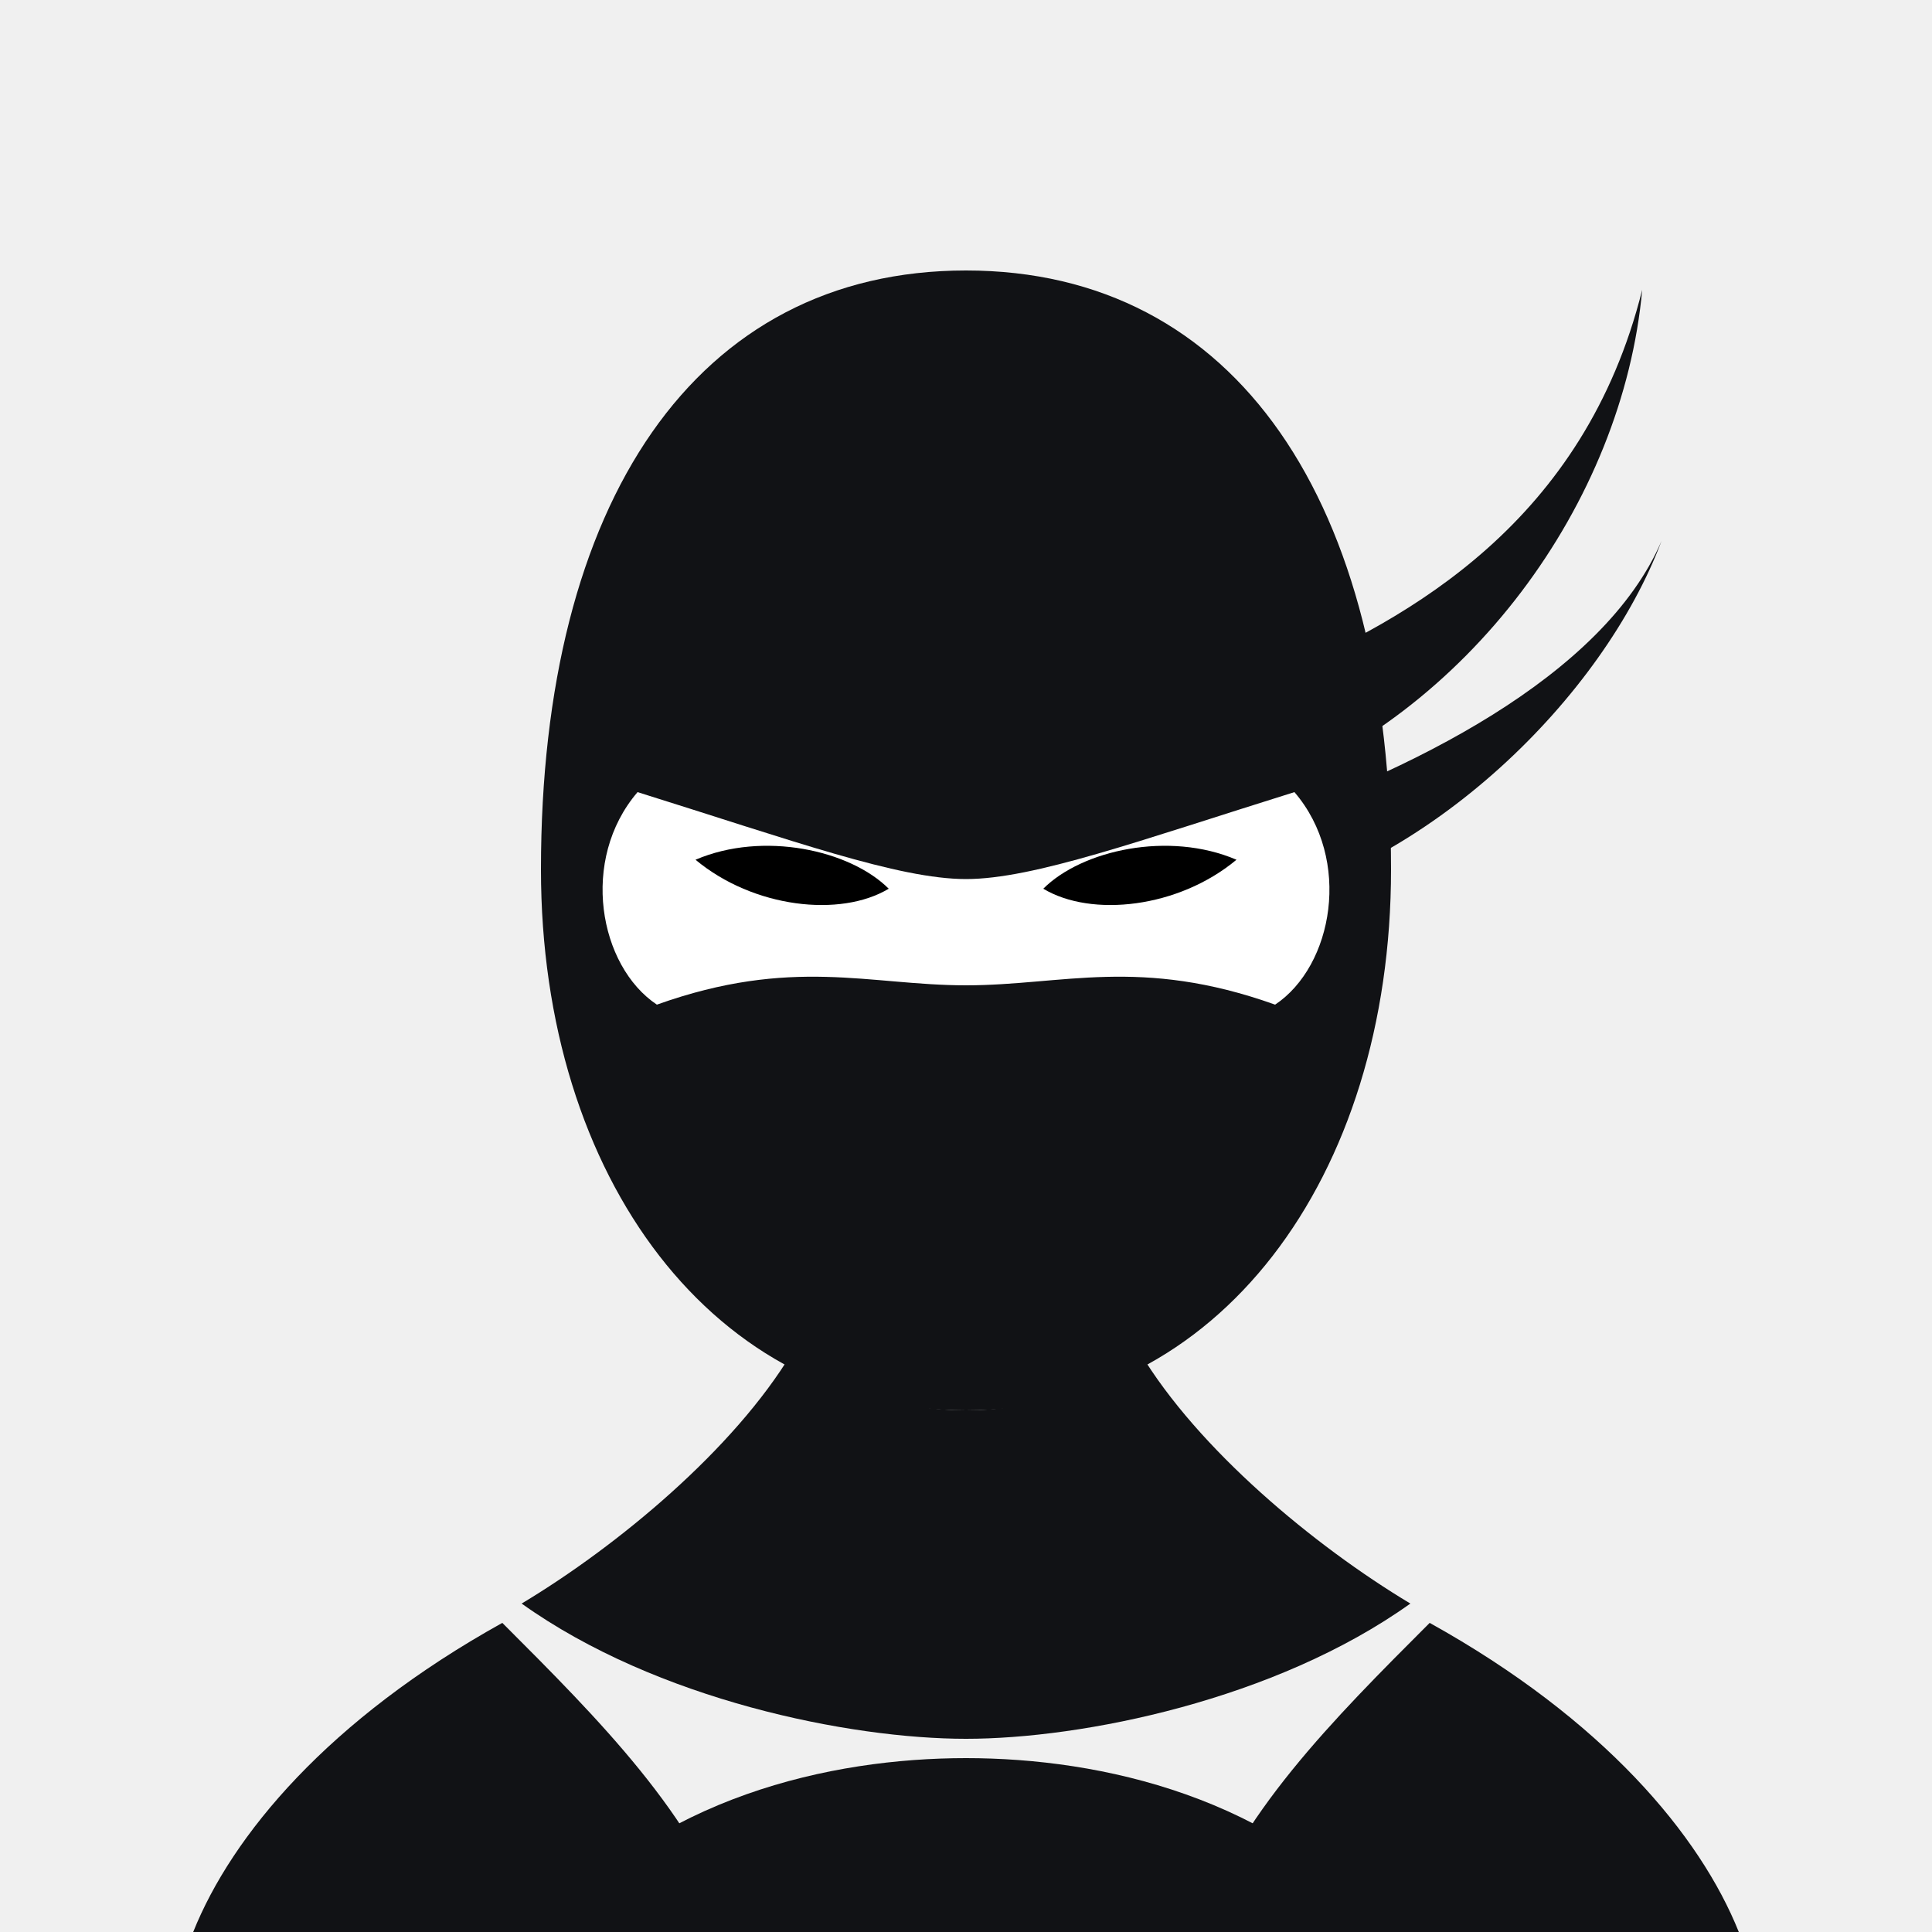
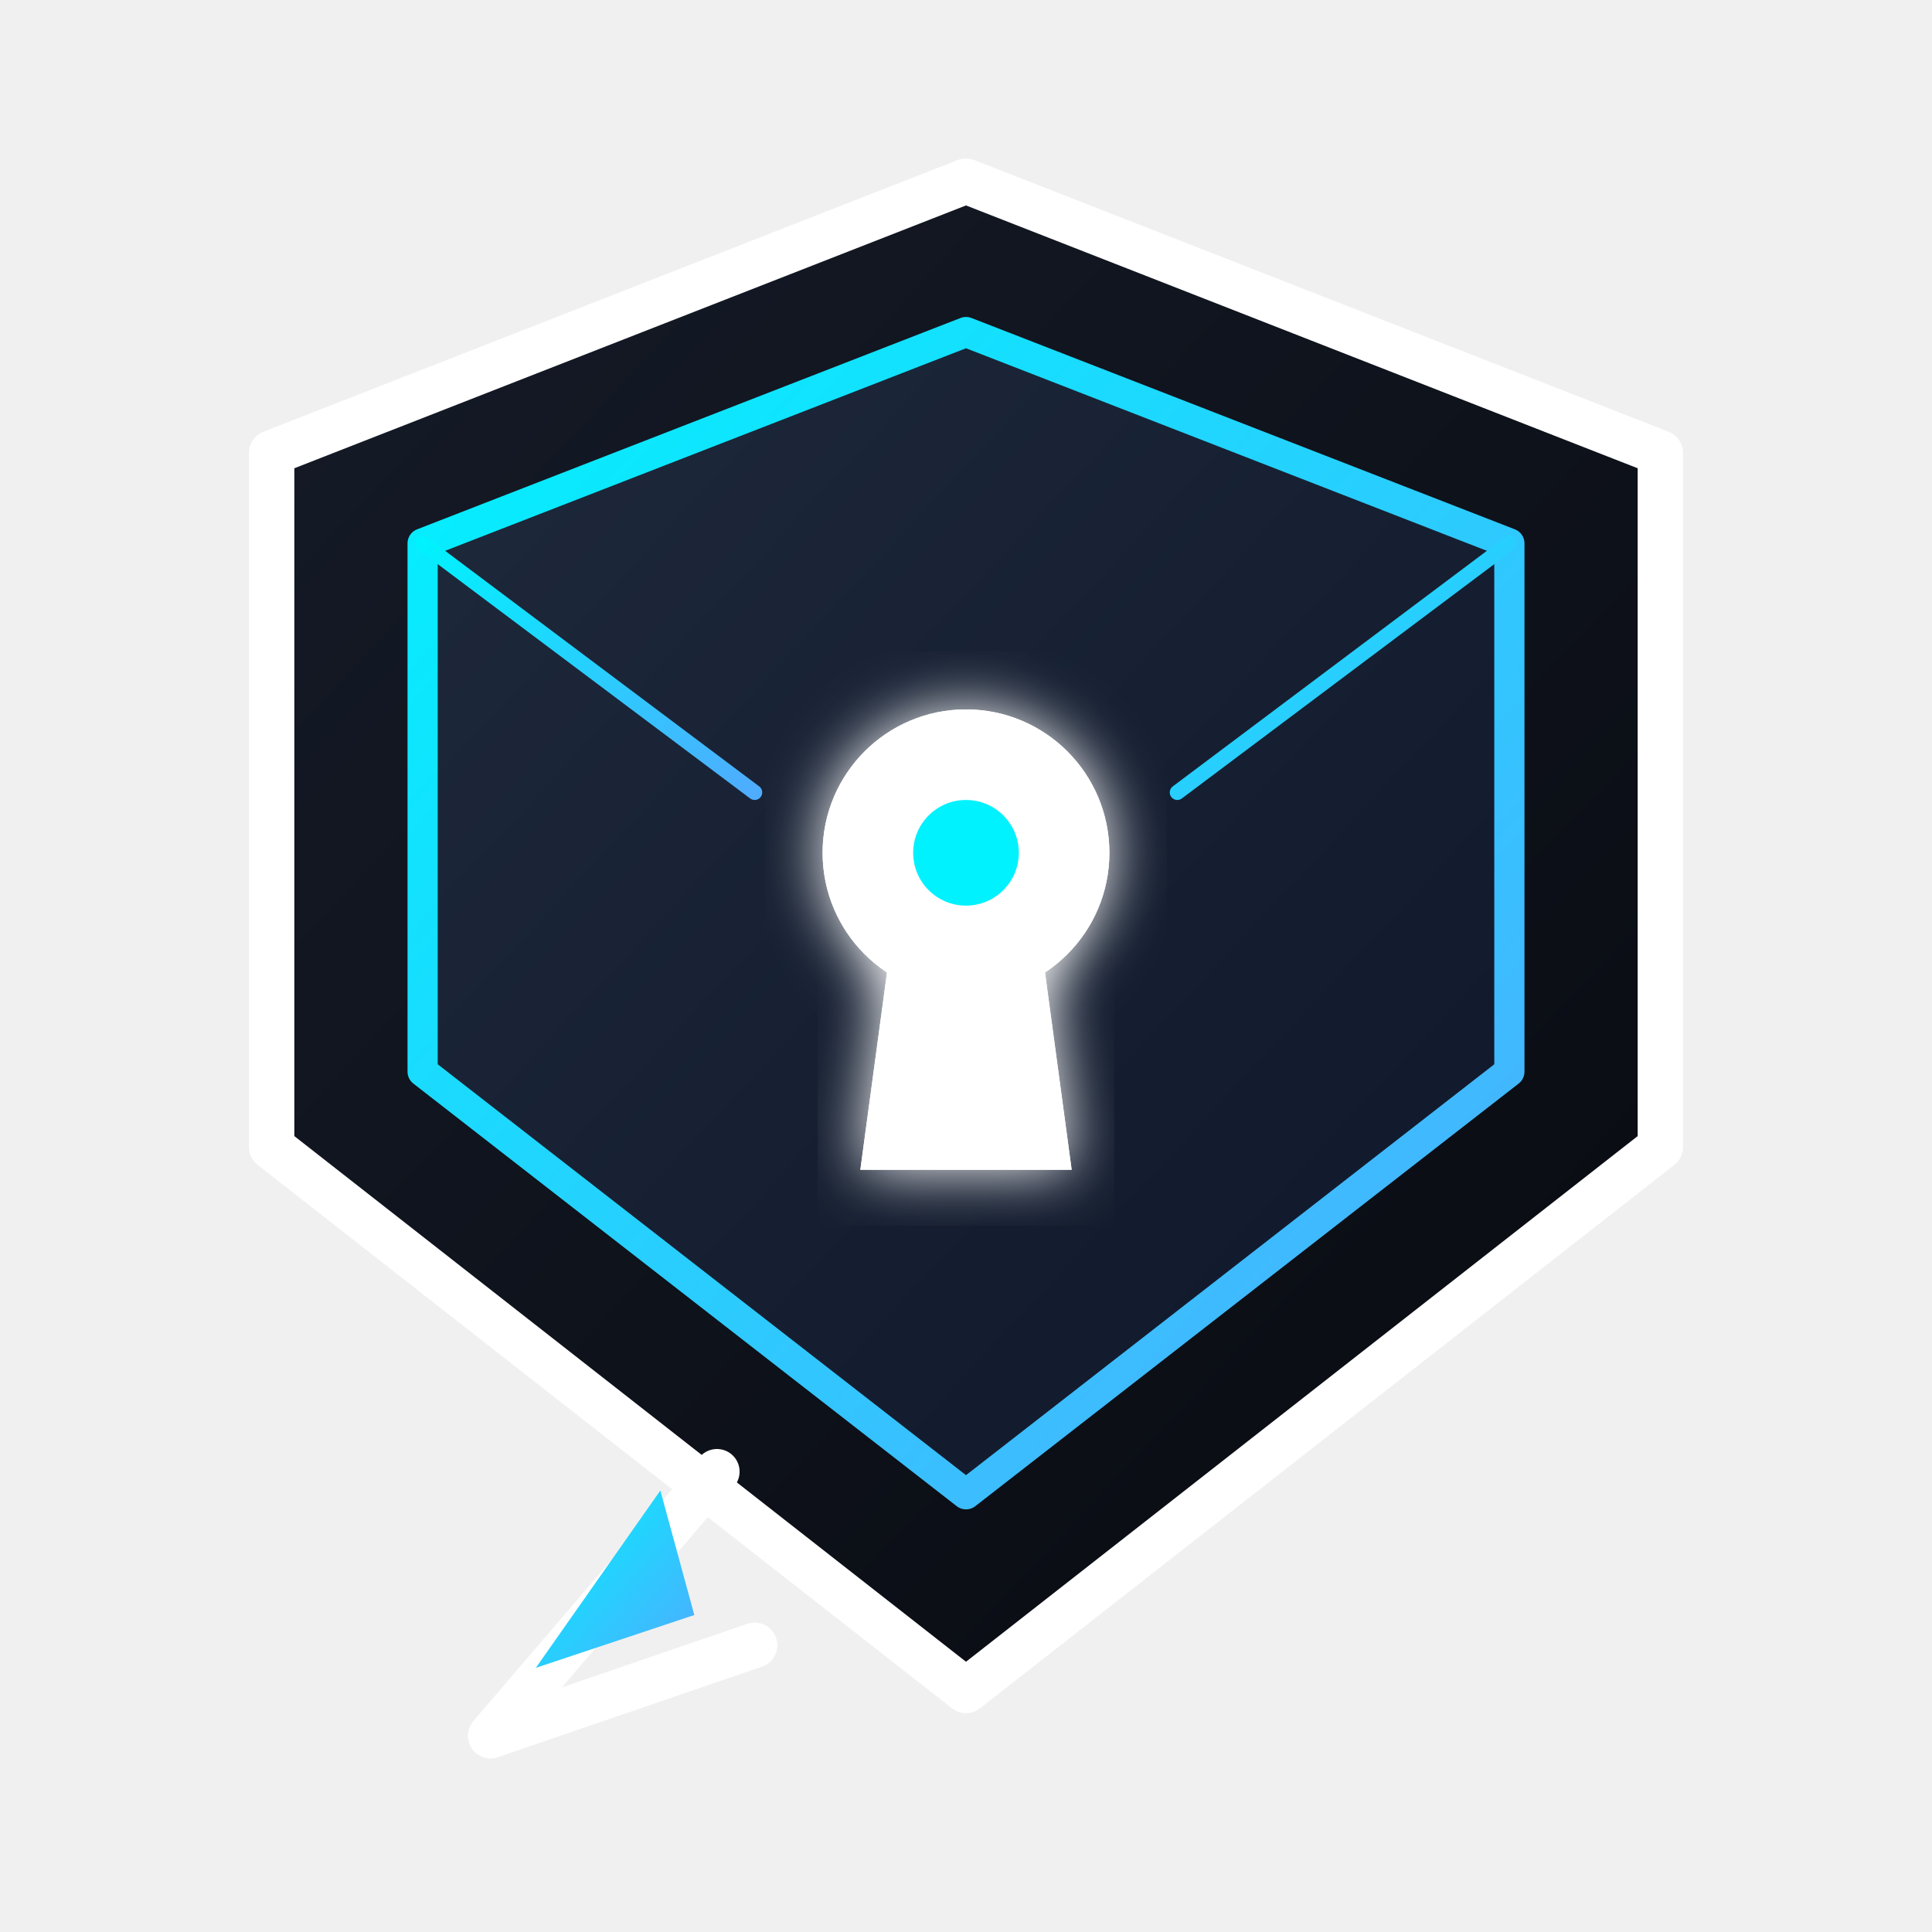
- <svg xmlns="http://www.w3.org/2000/svg" viewBox="0 0 100 100">
-   <g fill="#111215">
-     <path d="M66,35 C73,32 82,27 85,15 C84,26 76,37 65,41 Z" />
-     <path d="M64,43 C73,40 83,35 86,28 C83,36 74,45 64,47 Z" />
-     <path d="M50,14 C36,14 28,26 28,45 C28,61 37,73 50,73 C63,73 72,61 72,45 C72,26 64,14 50,14 Z" />
-     <path d="M41,70 C46,74 54,74 59,70 C62,75 68,80 73,83 C66,88 56,90 50,90 C44,90 34,88 27,83 C32,80 38,75 41,70 Z" />
-     <path d="M26,84 C17,89 12,95 10,100 L38,100 C36,94 31,89 26,84 Z" />
-     <path d="M74,84 C83,89 88,95 90,100 L62,100 C64,94 69,89 74,84 Z" />
-     <path d="M50,91 C57,91 66,93 72,100 L28,100 C34,93 43,91 50,91 Z" />
-   </g>
-   <path d="M33,41 C41,43.5 46.5,45.5 50,45.5 C53.5,45.5 59,43.5 67,41 C70,44.5 69,50 66,52 C59,49.5 55,51 50,51 C45,51 41,49.5 34,52 C31,50 30,44.5 33,41 Z" fill="#FFFFFF" />
-   <path d="M36,44.5 C39.5,43 44,44 46,46 C43.5,47.5 39,47 36,44.5 Z" fill="#000000" />
-   <path d="M64,44.5 C60.5,43 56,44 54,46 C56.5,47.5 61,47 64,44.5 Z" fill="#000000" />
+ <svg xmlns="http://www.w3.org/2000/svg" viewBox="0 0 512 512">
+   <defs>
+     <linearGradient id="shieldGrad" x1="0%" y1="0%" x2="100%" y2="100%">
+       <stop offset="0%" stop-color="#151b28" />
+       <stop offset="100%" stop-color="#080a0f" />
+     </linearGradient>
+     <linearGradient id="blueGlow" x1="0%" y1="0%" x2="100%" y2="100%">
+       <stop offset="0%" stop-color="#00f2fe" />
+       <stop offset="100%" stop-color="#4facfe" />
+     </linearGradient>
+     <linearGradient id="innerPlate" x1="0%" y1="0%" x2="100%" y2="100%">
+       <stop offset="0%" stop-color="#1e293b" />
+       <stop offset="100%" stop-color="#0f172a" />
+     </linearGradient>
+     <filter id="glow" x="-20%" y="-20%" width="140%" height="140%">
+       <feGaussianBlur stdDeviation="8" result="blur" />
+       <feComposite in="SourceGraphic" in2="blur" operator="over" />
+     </filter>
+   </defs>
+   <polygon points="256,48 440,120 440,304 256,448 72,304 72,120" fill="url(#shieldGrad)" stroke="#FFFFFF" stroke-width="12" stroke-linejoin="round" />
+   <polygon points="256,88 400,144 400,284 256,396 112,284 112,144" fill="url(#innerPlate)" stroke="url(#blueGlow)" stroke-width="8" stroke-linejoin="round" />
+   <line x1="256" y1="88" x2="256" y2="190" stroke="url(#blueGlow)" stroke-width="4" stroke-linecap="round" />
+   <line x1="112" y1="144" x2="200" y2="210" stroke="url(#blueGlow)" stroke-width="4" stroke-linecap="round" />
+   <line x1="400" y1="144" x2="312" y2="210" stroke="url(#blueGlow)" stroke-width="4" stroke-linecap="round" />
+   <path d="M190,390 L130,460 L200,436" fill="none" stroke="#FFFFFF" stroke-width="12" stroke-linecap="round" stroke-linejoin="round" />
+   <polygon points="175,395 142,442 184,428" fill="url(#blueGlow)" />
+   <circle cx="256" cy="226" r="38" fill="#FFFFFF" filter="url(#glow)" />
+   <circle cx="256" cy="226" r="38" fill="#FFFFFF" />
+   <polygon points="238,236 274,236 284,310 228,310" fill="#FFFFFF" filter="url(#glow)" />
+   <polygon points="238,236 274,236 284,310 228,310" fill="#FFFFFF" />
+   <circle cx="256" cy="226" r="14" fill="#00f2fe" />
</svg>
